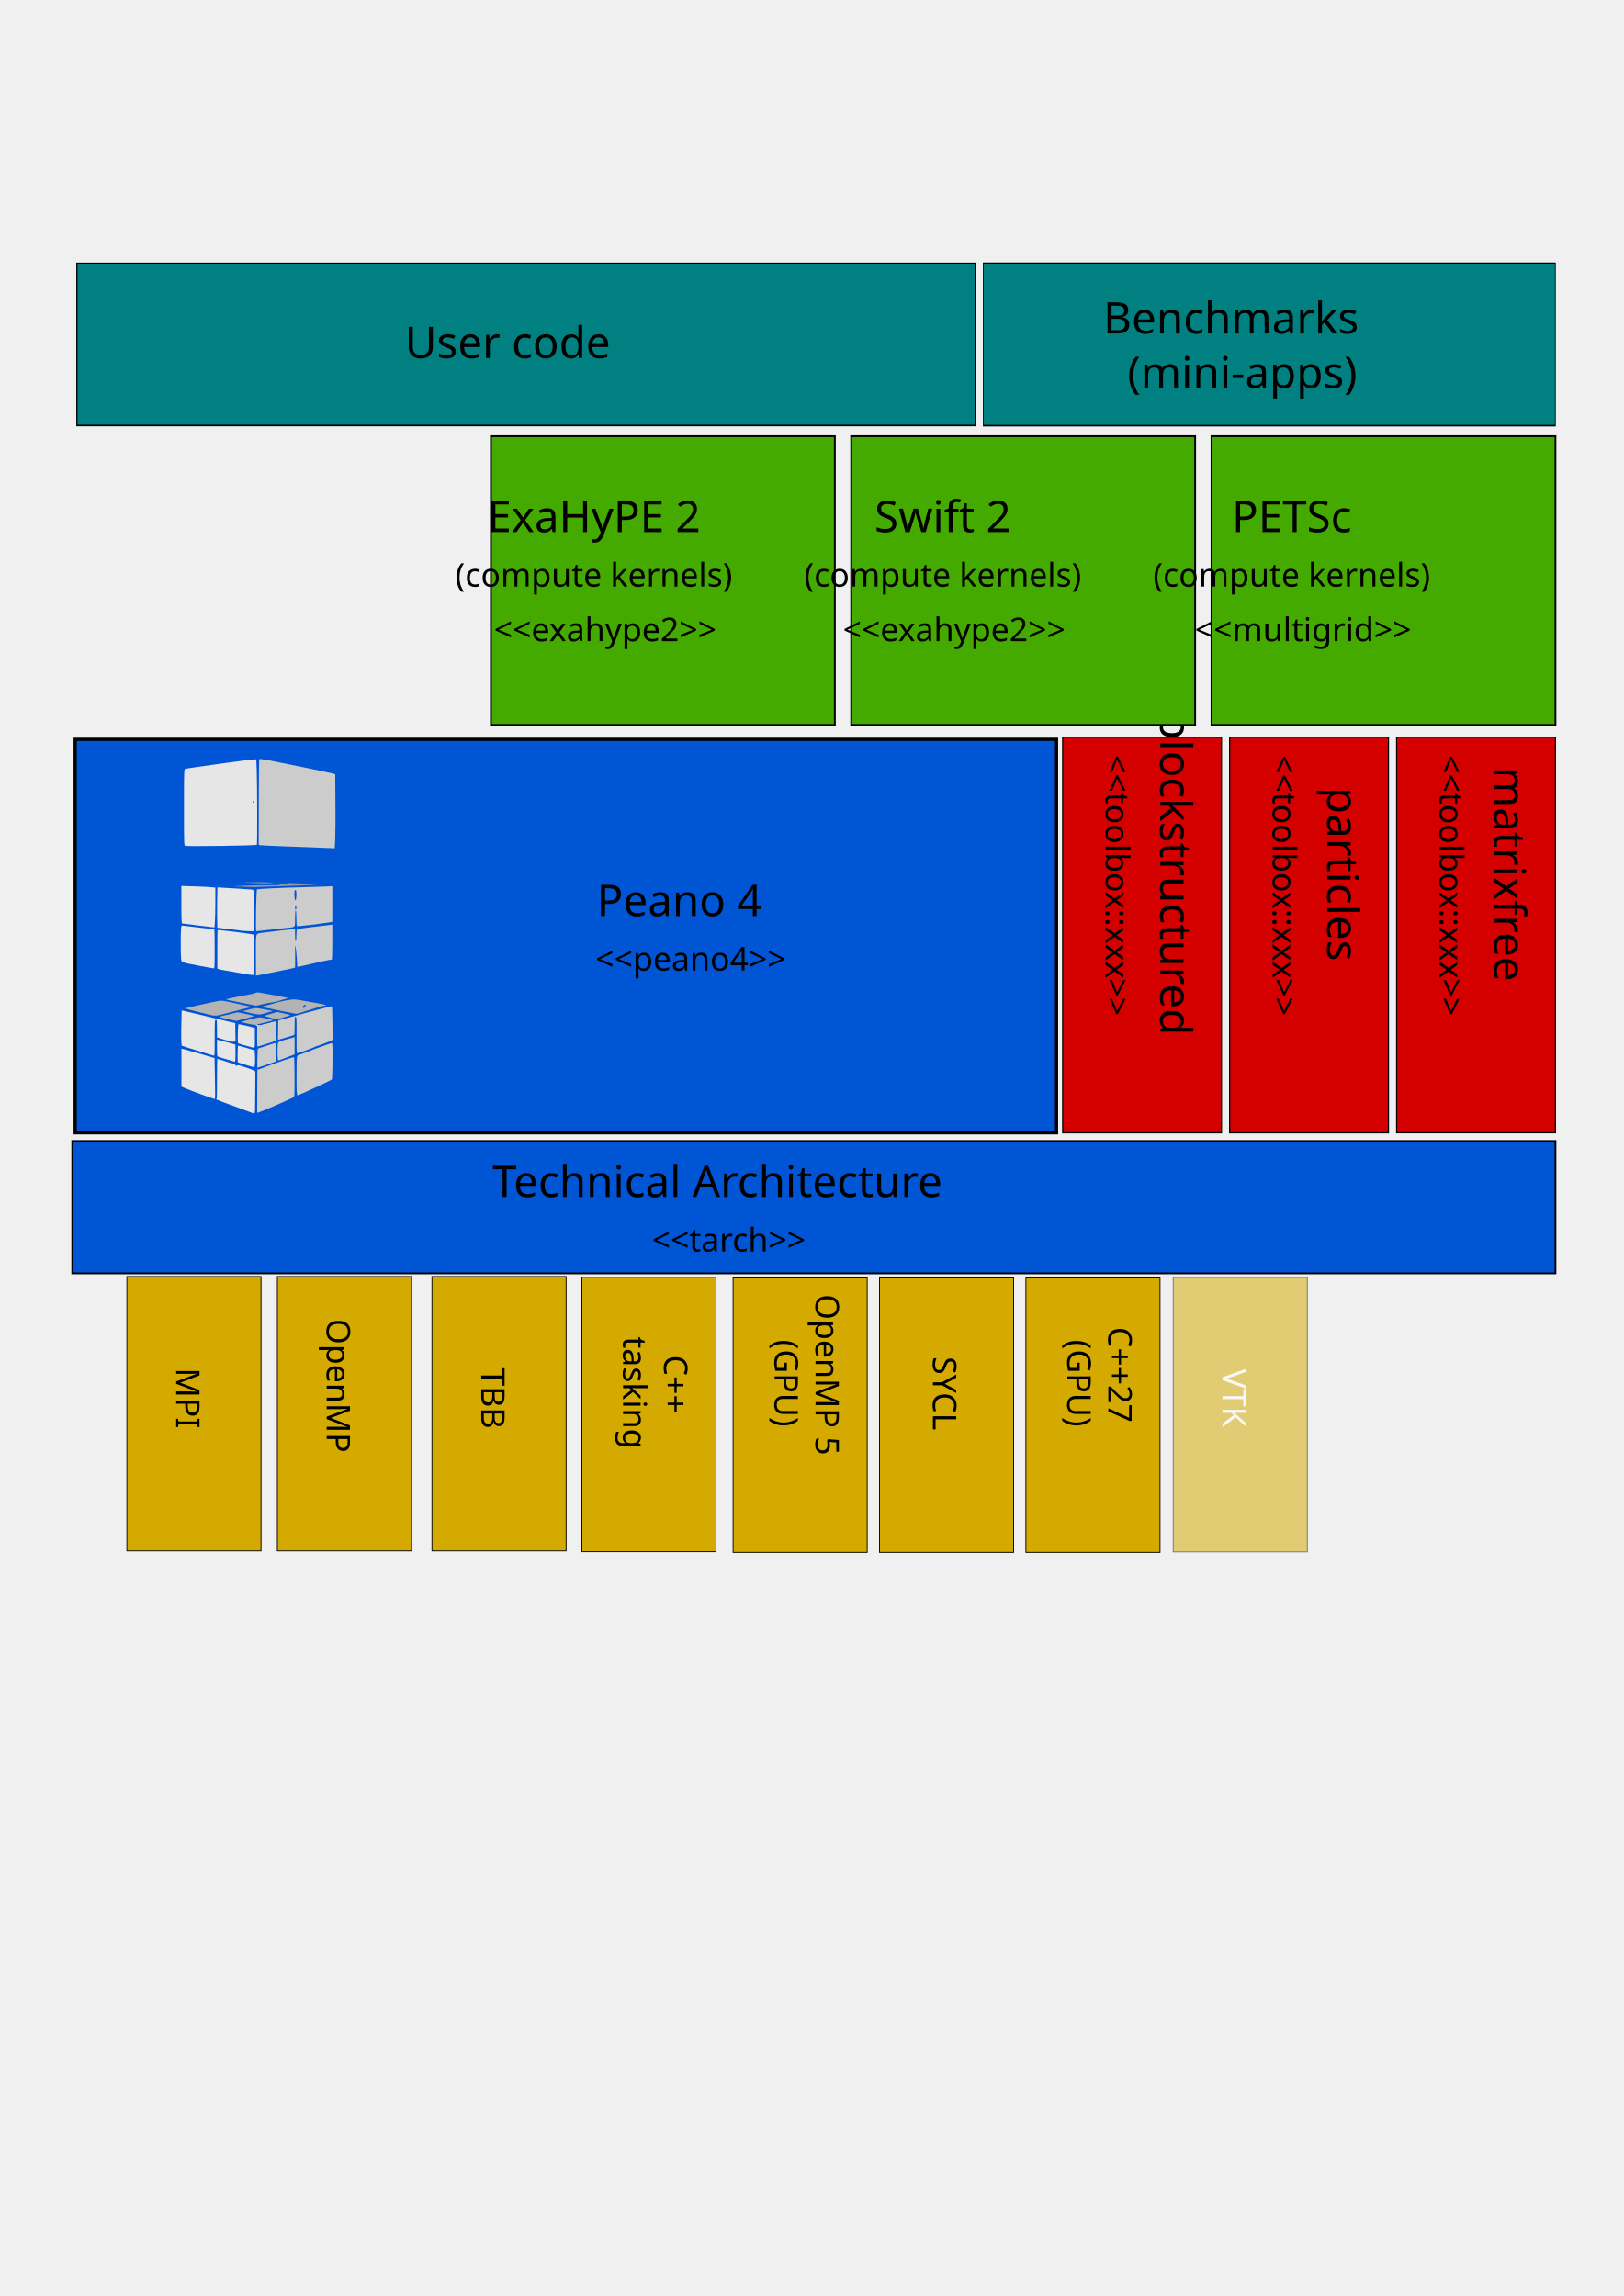
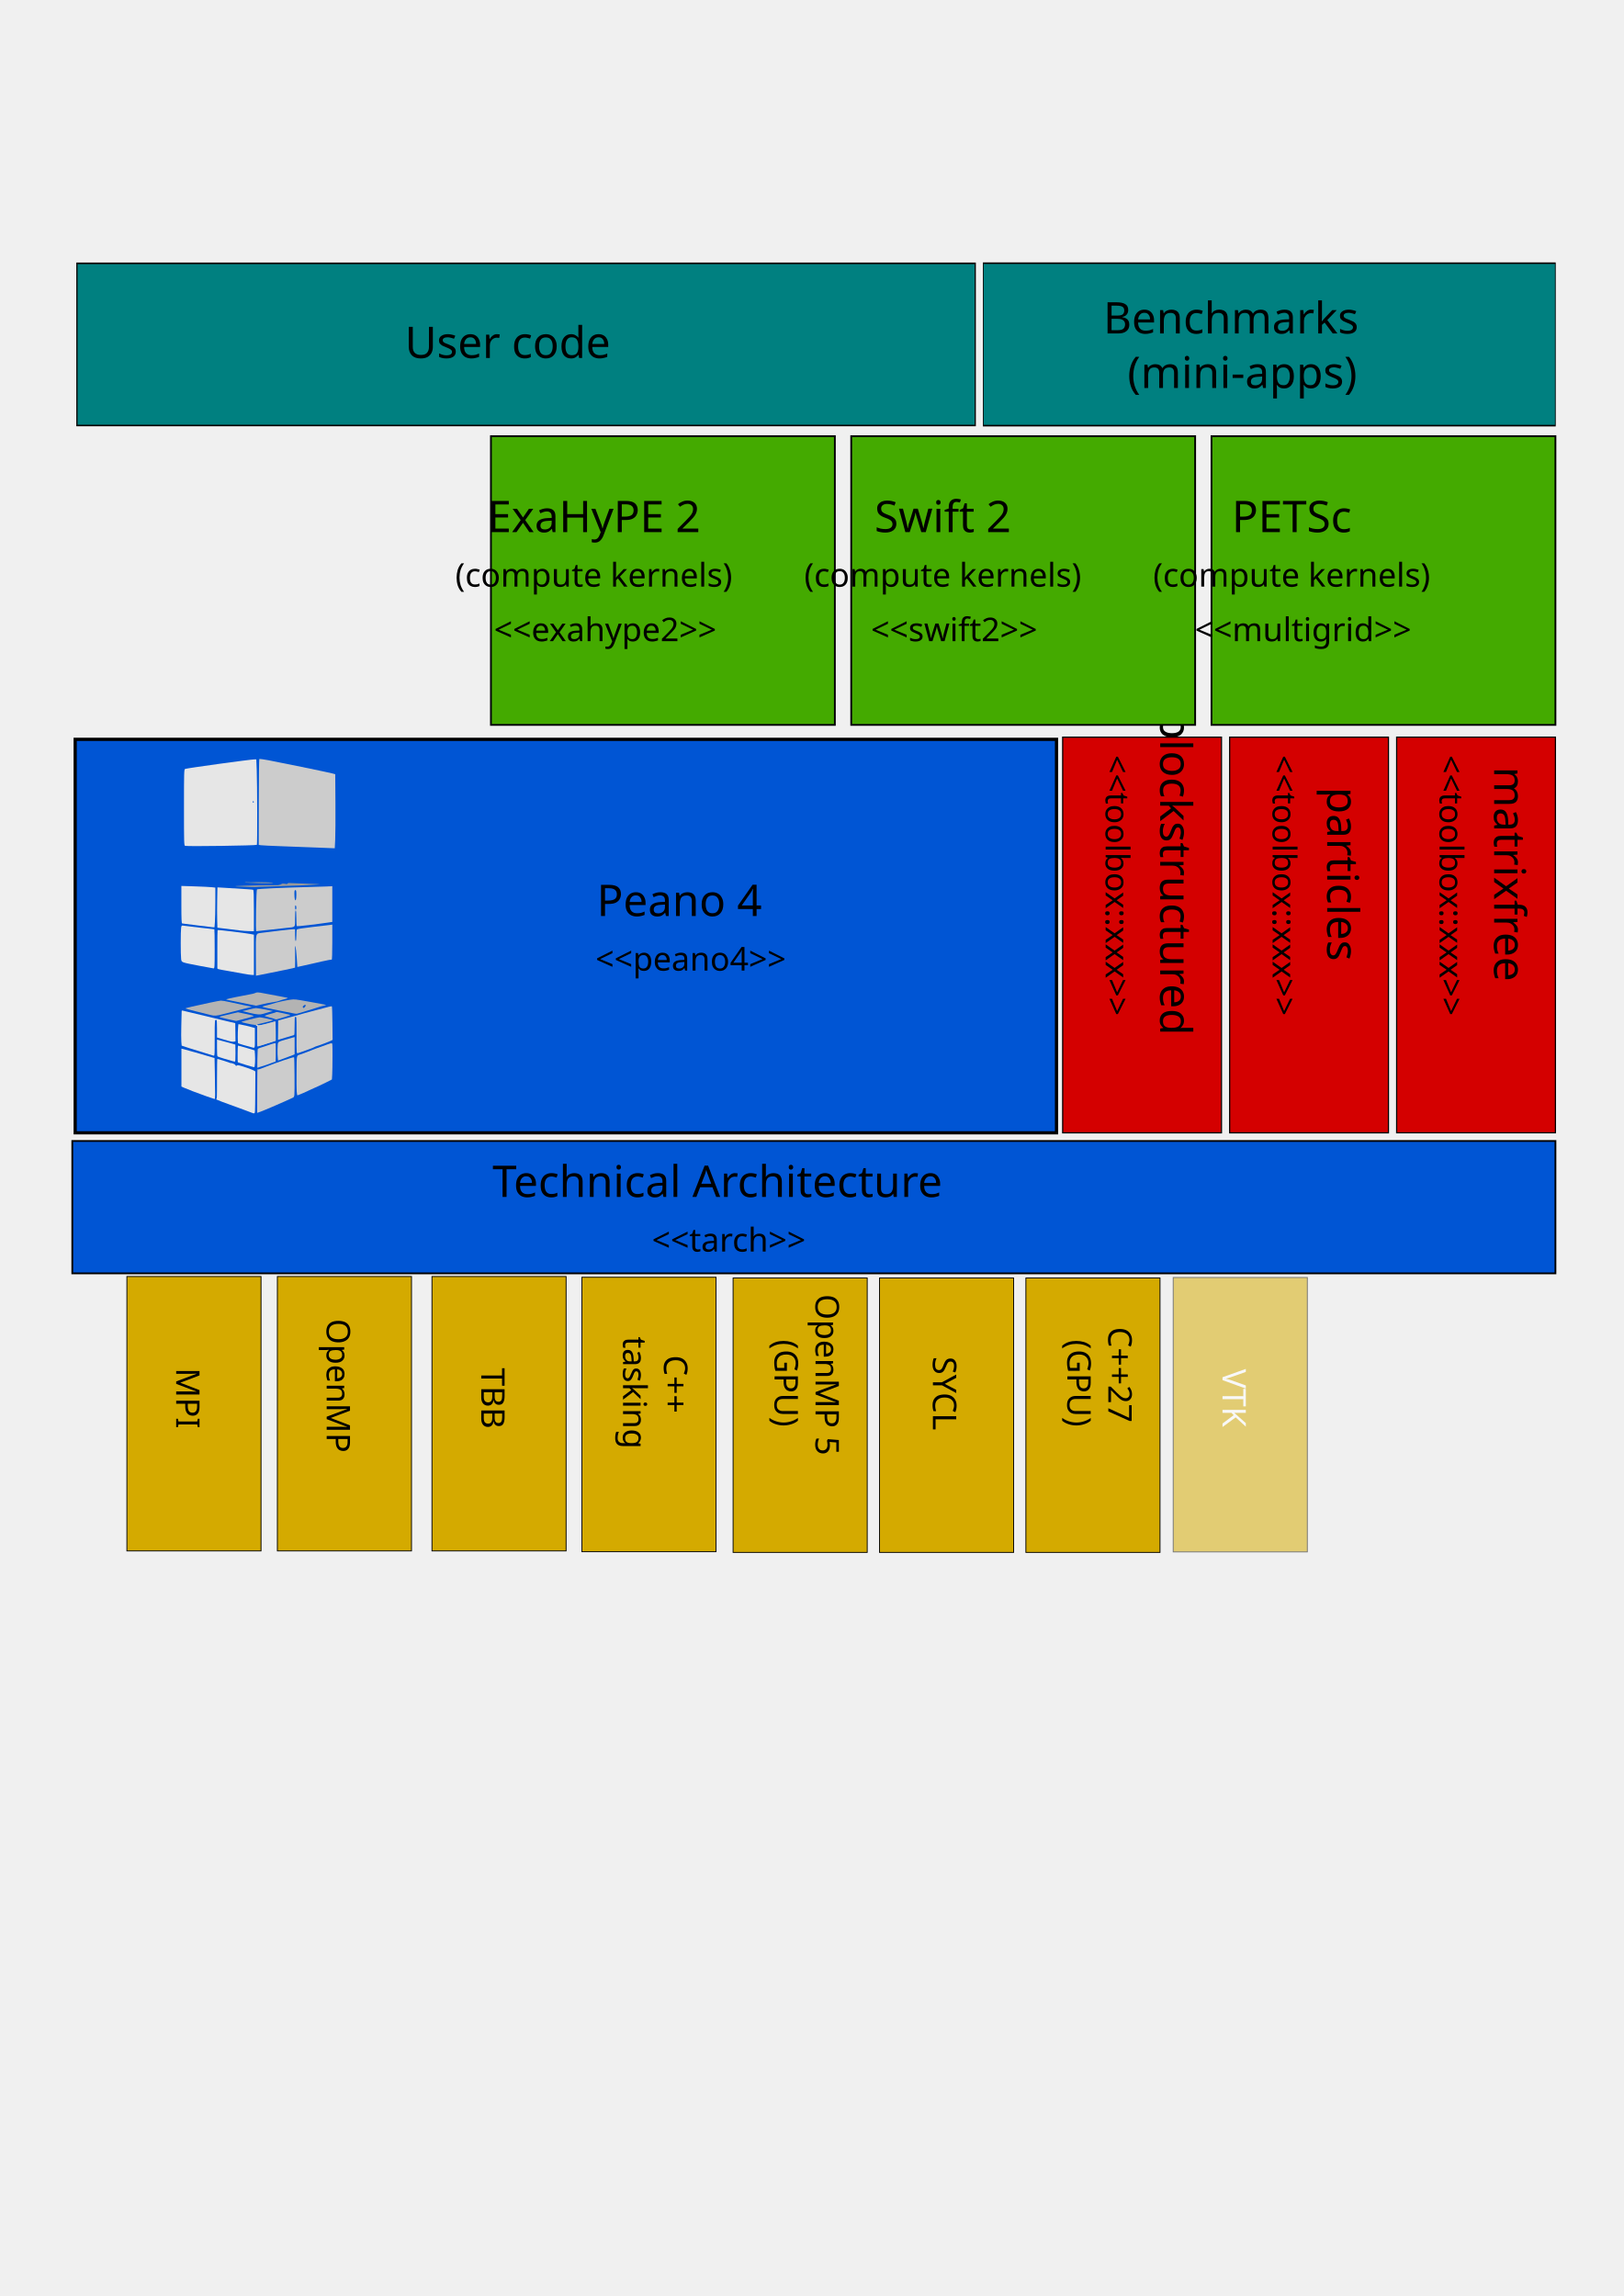
<svg xmlns="http://www.w3.org/2000/svg" xmlns:xlink="http://www.w3.org/1999/xlink" id="svg8" version="1.1" viewBox="0 0 210 297" height="297mm" width="210mm">
  <defs id="defs2">
    <rect id="rect1126" height="26.065" width="54.44" y="222.476" x="51.673" />
    <linearGradient id="linearGradient968">
      <stop id="stop964" offset="0" style="stop-color:#0000ff;stop-opacity:1;" />
      <stop id="stop966" offset="1" style="stop-color:#0000ff;stop-opacity:0;" />
    </linearGradient>
    <linearGradient id="linearGradient856">
      <stop id="stop852" offset="0" style="stop-color:#b3b3b3;stop-opacity:1;" />
      <stop id="stop854" offset="1" style="stop-color:#b3b3b3;stop-opacity:0;" />
    </linearGradient>
    <linearGradient gradientUnits="userSpaceOnUse" y2="185.415" x2="85.659" y1="185.415" x1="29.267" id="linearGradient858-3" xlink:href="#linearGradient856" gradientTransform="translate(106.0516,4.7841797e-6)" />
    <linearGradient gradientUnits="userSpaceOnUse" y2="185.415" x2="85.659" y1="185.415" x1="-17.772" id="linearGradient858-3-2" xlink:href="#linearGradient856" gradientTransform="translate(106.0516,-21.3973)" />
    <linearGradient gradientTransform="translate(53.06875,-10.71501)" gradientUnits="userSpaceOnUse" y2="120.894" x2="138.028" y1="120.894" x1="29.251" id="linearGradient970-9" xlink:href="#linearGradient968" />
  </defs>
  <g id="layer1">
    <rect y="147.593" x="9.351" height="17.123" width="191.819" id="rect837" style="opacity:1;fill:#0055d4;fill-opacity:1;stroke:#000000;stroke-width:0.231;stroke-linecap:round;stroke-miterlimit:4;stroke-dasharray:none;stroke-dashoffset:0;stroke-opacity:1" />
    <rect y="95.639" x="9.723" height="50.896" width="126.921" id="rect837-3" style="opacity:1;fill:#0055d4;fill-opacity:1;stroke:#000000;stroke-width:0.416;stroke-linecap:round;stroke-miterlimit:4;stroke-dasharray:none;stroke-dashoffset:0;stroke-opacity:1" />
    <text id="text817" y="154.832" x="97.92" style="font-style:normal;font-weight:normal;font-size:5.644px;line-height:1.25;font-family:sans-serif;letter-spacing:0px;word-spacing:0px;fill:#000000;fill-opacity:1;stroke:none;stroke-width:0.265" xml:space="preserve">
      <tspan style="text-align:center;text-anchor:middle;stroke-width:0.265" y="154.832" x="97.92" id="tspan815">Technical Architecture</tspan>
      <tspan id="tspan819" style="font-size:4.233px;text-align:center;text-anchor:middle;stroke-width:0.265" y="161.887" x="97.92">&lt;&lt;tarch&gt;&gt;</tspan>
    </text>
    <text id="text823" y="118.491" x="93.003" style="font-style:normal;font-weight:normal;font-size:5.644px;line-height:1.25;font-family:sans-serif;letter-spacing:0px;word-spacing:0px;fill:#000000;fill-opacity:1;stroke:none;stroke-width:0.265" xml:space="preserve">
      <tspan style="text-align:center;text-anchor:middle;stroke-width:0.265" y="118.491" x="93.003" id="tspan821">Peano 4</tspan>
      <tspan id="tspan825" style="font-size:4.233px;text-align:center;text-anchor:middle;stroke-width:0.265" y="125.546" x="93.003">&lt;&lt;peano4&gt;&gt;</tspan>
    </text>
    <g style="fill:#008080;fill-opacity:1" transform="matrix(0.8011496,0,0,1.001005,-91.46241,-84.54814)" id="g1098">
      <rect style="opacity:1;fill:#008080;fill-opacity:1;stroke:#000000;stroke-width:0.201;stroke-linecap:round;stroke-miterlimit:4;stroke-dasharray:none;stroke-dashoffset:0;stroke-opacity:1" id="rect837-6-0" width="145.017" height="20.957" x="126.583" y="118.493" />
    </g>
    <g id="g5710" transform="rotate(90,100.1575,192.2657)">
      <rect style="fill:#d4aa00;fill-opacity:1;stroke:#000000;stroke-width:0.111;stroke-linecap:round;stroke-miterlimit:4;stroke-dasharray:none;stroke-dashoffset:0;stroke-opacity:1" id="rect837-36-3" width="35.499" height="17.347" x="73.015" y="219.208" />
      <text id="text923-5" y="230.176" x="84.836" style="font-style:normal;font-weight:normal;font-size:4.233px;line-height:1.25;font-family:sans-serif;letter-spacing:0px;word-spacing:0px;fill:#000000;fill-opacity:1;stroke:none;stroke-width:0.21" xml:space="preserve">
        <tspan style="font-size:4.233px;stroke-width:0.21" y="230.176" x="84.836" id="tspan921-6">TBB</tspan>
      </text>
    </g>
    <g id="g5705" transform="rotate(90,71.8826,200.548)">
      <g id="g928-2" transform="translate(-58.69145,-3.930093)" style="fill:#d4aa00">
        <rect style="opacity:1;fill:#d4aa00;fill-opacity:1;stroke:#000000;stroke-width:0.111;stroke-linecap:round;stroke-miterlimit:4;stroke-dasharray:none;stroke-dashoffset:0;stroke-opacity:1" id="rect837-36-9" width="35.499" height="17.347" x="95.149" y="223.139" />
        <text id="text923-1" y="234.106" x="100.621" style="font-style:normal;font-weight:normal;font-size:4.233px;line-height:1.25;font-family:sans-serif;letter-spacing:0px;word-spacing:0px;fill:#000000;fill-opacity:1;stroke:none;stroke-width:0.21" xml:space="preserve">
          <tspan style="font-size:4.233px;fill:#000000;stroke-width:0.21" y="234.106" x="100.621" id="tspan921-2">OpenMP</tspan>
        </text>
      </g>
    </g>
    <text id="text829-6" y="46.305" x="69.333" style="font-style:normal;font-weight:normal;font-size:5.644px;line-height:1.25;font-family:sans-serif;letter-spacing:0px;word-spacing:0px;fill:#000000;fill-opacity:1;stroke:none;stroke-width:0.265" xml:space="preserve">
      <tspan id="tspan954-6" style="text-align:center;text-anchor:middle;stroke-width:0.265" y="46.305" x="69.333">User code</tspan>
    </text>
    <g transform="translate(133.1693,-42.59996)" id="g1063-2">
      <g id="g11970-6" transform="translate(-0.5291666)">
        <rect y="99.023" x="-69.145" height="37.345" width="44.48" id="rect837-3-2-1" style="opacity:1;fill:#44aa00;fill-opacity:1;stroke:#000000;stroke-width:0.233;stroke-linecap:round;stroke-miterlimit:4;stroke-dasharray:none;stroke-dashoffset:0;stroke-opacity:1" />
        <text id="text823-6-8" y="111.43" x="-47.76" style="font-style:normal;font-weight:normal;font-size:5.644px;line-height:1.25;font-family:sans-serif;letter-spacing:0px;word-spacing:0px;fill:#000000;fill-opacity:1;stroke:none;stroke-width:0.265" xml:space="preserve">
          <tspan style="text-align:center;text-anchor:middle;stroke-width:0.265" y="111.43" x="-47.76" id="tspan821-1-7">ExaHyPE 2</tspan>
          <tspan id="tspan825-8-9" style="font-size:4.233px;text-align:center;text-anchor:middle;stroke-width:0.265" y="118.486" x="-47.76">(compute kernels)</tspan>
          <tspan style="font-size:4.233px;text-align:center;text-anchor:middle;stroke-width:0.265" y="125.541" x="-47.76" id="tspan9190-2">&lt;&lt;exahype2&gt;&gt;</tspan>
        </text>
      </g>
    </g>
    <g id="g5693" transform="rotate(90,111.4704,276.8206)" style="opacity:0.523;fill:#d4aa00">
      <g id="g928-0" transform="translate(-95.24864,-3.930093)" style="fill:#d4aa00">
        <rect style="opacity:1;fill:#d4aa00;fill-opacity:1;stroke:#000000;stroke-width:0.111;stroke-linecap:round;stroke-miterlimit:4;stroke-dasharray:none;stroke-dashoffset:0;stroke-opacity:1" id="rect837-36-2" width="35.499" height="17.347" x="95.149" y="223.139" />
        <text id="text923-3" y="234.106" x="106.971" style="font-style:normal;font-weight:normal;font-size:4.233px;line-height:1.25;font-family:sans-serif;letter-spacing:0px;word-spacing:0px;fill:#ffffff;fill-opacity:1;stroke:none;stroke-width:0.21" xml:space="preserve">
          <tspan style="font-size:4.233px;fill:#ffffff;stroke-width:0.21" y="234.106" x="106.971" id="tspan921-7">VTK</tspan>
        </text>
        <text style="font-style:normal;font-weight:normal;font-size:8.467px;line-height:1.25;font-family:sans-serif;letter-spacing:0px;word-spacing:0px;white-space:pre;shape-inside:url(#rect1126);fill:#d4aa00;fill-opacity:1;stroke:none" id="text1124" xml:space="preserve" />
      </g>
    </g>
    <g id="g5722" transform="rotate(90,124.2069,213.367)">
      <rect style="fill:#d4aa00;fill-opacity:1;stroke:#000000;stroke-width:0.111;stroke-linecap:round;stroke-miterlimit:4;stroke-dasharray:none;stroke-dashoffset:0;stroke-opacity:1" id="rect837-36-3-3" width="35.499" height="17.347" x="76.062" y="244.965" />
      <text id="text923-5-6" y="251.699" x="94.846" style="font-style:normal;font-weight:normal;font-size:4.233px;line-height:1.25;font-family:sans-serif;letter-spacing:0px;word-spacing:0px;fill:#000000;fill-opacity:1;stroke:none;stroke-width:0.21" xml:space="preserve">
        <tspan style="font-size:4.233px;text-align:center;text-anchor:middle;stroke-width:0.21" y="251.699" x="94.846" id="tspan921-6-7">C++</tspan>
        <tspan style="font-size:4.233px;text-align:center;text-anchor:middle;stroke-width:0.21" y="256.991" x="94.846" id="tspan1040">tasking</tspan>
      </text>
    </g>
    <g id="g5699" transform="rotate(90,90.77349,263.6803)">
      <rect style="fill:#d4aa00;fill-opacity:1;stroke:#000000;stroke-width:0.111;stroke-linecap:round;stroke-miterlimit:4;stroke-dasharray:none;stroke-dashoffset:0;stroke-opacity:1" id="rect837-36-3-5" width="35.499" height="17.347" x="-7.593" y="242.293" />
      <text id="text923-5-3" y="248.978" x="9.871" style="font-style:normal;font-weight:normal;font-size:4.233px;line-height:1.25;font-family:sans-serif;letter-spacing:0px;word-spacing:0px;fill:#000000;fill-opacity:1;stroke:none;stroke-width:0.21" xml:space="preserve">
        <tspan style="font-size:4.233px;text-align:center;text-anchor:middle;stroke-width:0.21" y="248.978" x="9.871" id="tspan921-6-5">OpenMP 5</tspan>
        <tspan style="font-size:4.233px;text-align:center;text-anchor:middle;stroke-width:0.21" y="254.27" x="9.871" id="tspan2275">(GPU)</tspan>
      </text>
    </g>
    <g id="g5727" transform="rotate(90,170.7997,211.1409)">
      <rect style="fill:#d4aa00;fill-opacity:1;stroke:#000000;stroke-width:0.111;stroke-linecap:round;stroke-miterlimit:4;stroke-dasharray:none;stroke-dashoffset:0;stroke-opacity:1" id="rect837-36-3-3-6" width="35.499" height="17.347" x="124.972" y="250.845" />
      <text id="text923-5-6-2" y="261.283" x="143.756" style="font-style:normal;font-weight:normal;font-size:4.233px;line-height:1.25;font-family:sans-serif;letter-spacing:0px;word-spacing:0px;fill:#000000;fill-opacity:1;stroke:none;stroke-width:0.21" xml:space="preserve">
        <tspan style="font-size:4.233px;text-align:center;text-anchor:middle;stroke-width:0.21" y="261.283" x="143.756" id="tspan1040-1">SYCL</tspan>
      </text>
    </g>
    <g id="g5699-2" transform="rotate(90,109.7077,282.6145)">
      <rect style="fill:#d4aa00;fill-opacity:1;stroke:#000000;stroke-width:0.111;stroke-linecap:round;stroke-miterlimit:4;stroke-dasharray:none;stroke-dashoffset:0;stroke-opacity:1" id="rect837-36-3-5-7" width="35.499" height="17.347" x="-7.593" y="242.293" />
      <text id="text923-5-3-0" y="248.978" x="9.871" style="font-style:normal;font-weight:normal;font-size:4.233px;line-height:1.25;font-family:sans-serif;letter-spacing:0px;word-spacing:0px;fill:#000000;fill-opacity:1;stroke:none;stroke-width:0.21" xml:space="preserve">
        <tspan style="font-size:4.233px;text-align:center;text-anchor:middle;stroke-width:0.21" y="248.978" x="9.871" id="tspan921-6-5-9">C++27</tspan>
        <tspan style="font-size:4.233px;text-align:center;text-anchor:middle;stroke-width:0.21" y="254.27" x="9.871" id="tspan2275-3">(GPU)</tspan>
      </text>
    </g>
    <g id="g5716" transform="rotate(90,98.70805,154.2591)">
      <g transform="translate(14.42292,-3.930093)" id="g928" style="fill:#d4aa00">
        <rect y="223.139" x="95.149" height="17.347" width="35.499" id="rect837-36" style="opacity:1;fill:#d4aa00;fill-opacity:1;stroke:#000000;stroke-width:0.111;stroke-linecap:round;stroke-miterlimit:4;stroke-dasharray:none;stroke-dashoffset:0;stroke-opacity:1" />
        <text xml:space="preserve" style="font-style:normal;font-weight:normal;font-size:4.233px;line-height:1.25;font-family:sans-serif;letter-spacing:0px;word-spacing:0px;fill:#000000;fill-opacity:1;stroke:none;stroke-width:0.21" x="106.971" y="234.106" id="text923">
          <tspan id="tspan921" x="106.971" y="234.106" style="font-size:4.233px;fill:#000000;stroke-width:0.21">MPI</tspan>
        </text>
      </g>
    </g>
    <g id="g8932" transform="matrix(0.5886629,0,0,0.5886629,80.65862,-19.31431)">
      <g id="g6385" style="stroke:none" transform="matrix(0.2645833,0,0,0.2645833,-400.363,50.55062)">
        <path transform="translate(775.3306,516.8908)" id="path6325" d="m 422.43,249.236 c -5.38,-1.126 -10.963,-2.253 -12.406,-2.506 -1.61,-0.282 -2.42,-0.573 -2.098,-0.754 0.647,-0.362 14.058,-3.153 19.299,-4.016 2.11,-0.347 4.219,-0.873 4.686,-1.168 1.138,-0.718 2.522,-0.677 6.941,0.208 2.045,0.41 7.171,1.371 11.391,2.136 8.286,1.502 8.851,1.632 8.528,1.955 -0.117,0.117 -1.556,0.557 -3.196,0.978 -1.641,0.42 -3.428,0.995 -3.973,1.276 -0.545,0.282 -2.972,0.8 -5.395,1.151 -2.422,0.352 -6.423,1.145 -8.889,1.762 -2.467,0.618 -4.625,1.101 -4.795,1.074 -0.171,-0.027 -4.712,-0.97 -10.093,-2.096 z" style="opacity:1;fill:#b3b3b3;fill-opacity:1;stroke:none;stroke-width:0.384;stroke-linecap:round;stroke-linejoin:round;stroke-miterlimit:4;stroke-dasharray:0.384, 0.384;stroke-dashoffset:0;stroke-opacity:1" />
        <path transform="translate(775.3306,516.8908)" id="path6327" d="m 395.001,259.076 c -1.477,-0.384 -6.786,-1.698 -11.797,-2.921 -5.011,-1.223 -9.111,-2.346 -9.111,-2.495 0,-0.311 0.493,-0.46 4.987,-1.501 9.898,-2.294 22.858,-5.002 24.271,-5.071 0.893,-0.044 4.386,0.544 7.762,1.306 3.376,0.762 8.792,1.946 12.036,2.632 l 5.898,1.248 -10.309,2.609 c -5.67,1.435 -11.863,3.023 -13.762,3.528 -5.092,1.356 -6.864,1.474 -9.975,0.666 z" style="opacity:1;fill:#b3b3b3;fill-opacity:1;stroke:none;stroke-width:0.384;stroke-linecap:round;stroke-linejoin:round;stroke-miterlimit:4;stroke-dasharray:0.384, 0.384;stroke-dashoffset:0;stroke-opacity:1" />
        <path transform="translate(775.3306,516.8908)" id="path6329" d="m 462.712,257.509 c -1.793,-0.387 -6.455,-1.322 -10.358,-2.078 -9.827,-1.903 -14.578,-2.978 -14.578,-3.3 0,-0.15 1.683,-0.66 3.74,-1.133 2.057,-0.473 4.604,-1.17 5.659,-1.549 2.797,-1.005 10.061,-2.612 14.123,-3.125 3.503,-0.442 3.597,-0.432 15.801,1.762 14.692,2.642 14.871,2.686 12.298,3.076 -1.043,0.158 -4.41,1.132 -7.481,2.165 -3.071,1.033 -7.656,2.465 -10.188,3.182 -2.532,0.717 -4.863,1.394 -5.179,1.503 -0.317,0.109 -2.043,-0.117 -3.836,-0.504 z m 10.343,-5.05 c 1.534,-1.647 0.566,-2.582 -1.083,-1.045 -0.68,0.633 -0.765,0.914 -0.409,1.343 0.576,0.694 0.567,0.696 1.492,-0.297 z" style="opacity:1;fill:#b3b3b3;fill-opacity:1;stroke:none;stroke-width:0.384;stroke-linecap:round;stroke-linejoin:round;stroke-miterlimit:4;stroke-dasharray:0.384, 0.384;stroke-dashoffset:0;stroke-opacity:1" />
        <path transform="translate(775.3306,516.8908)" id="path6331" d="m 427.61,257.355 c -5.982,-1.378 -6.97,-1.678 -5.663,-1.724 0.473,-0.017 2.704,-0.548 4.958,-1.181 2.254,-0.633 4.802,-1.152 5.663,-1.153 0.86,-9.5e-4 4.371,0.548 7.802,1.22 l 6.238,1.222 -3.169,0.889 c -1.743,0.489 -4.009,1.148 -5.035,1.466 -2.632,0.813 -4.66,0.674 -10.794,-0.738 z" style="opacity:1;fill:#b3b3b3;fill-opacity:1;stroke:none;stroke-width:0.384;stroke-linecap:round;stroke-linejoin:round;stroke-miterlimit:4;stroke-dasharray:0.384, 0.384;stroke-dashoffset:0;stroke-opacity:1" />
        <path transform="translate(775.3306,516.8908)" id="path6333" d="m 409.973,262.688 c -7.56,-1.701 -7.491,-1.682 -7.491,-2.042 0,-0.338 0.771,-0.548 9.364,-2.54 l 5.72,-1.326 6.343,1.327 c 3.489,0.73 6.493,1.477 6.676,1.66 0.188,0.188 -1.054,0.691 -2.856,1.157 -1.754,0.453 -5.001,1.334 -7.217,1.958 -2.215,0.623 -4.201,1.126 -4.412,1.117 -0.211,-0.009 -2.968,-0.598 -6.128,-1.309 z" style="opacity:1;fill:#b3b3b3;fill-opacity:1;stroke:none;stroke-width:0.384;stroke-linecap:round;stroke-linejoin:round;stroke-miterlimit:4;stroke-dasharray:0.384, 0.384;stroke-dashoffset:0;stroke-opacity:1" />
        <path transform="translate(775.3306,516.8908)" id="path6335" d="m 433.525,281.016 c -0.017,-2.268 -0.009,-6.109 0.019,-8.536 l 0.05,-4.412 -1.055,-0.48 c -0.58,-0.264 -1.474,-0.48 -1.987,-0.48 -1.201,0 -9.76,-1.901 -10.127,-2.25 -0.351,-0.333 13.678,-3.926 15.243,-3.904 1.023,0.014 9.126,1.673 10.506,2.151 0.294,0.102 0.436,0.284 0.315,0.405 -0.24,0.24 -5.807,1.716 -10.048,2.663 -3.012,0.673 -3.201,0.773 -2.597,1.378 0.473,0.473 5.387,-0.507 11.048,-2.203 1.699,-0.509 3.296,-0.925 3.549,-0.925 0.343,0 0.46,2.039 0.46,7.997 v 7.997 l -7.229,2.361 c -3.976,1.299 -7.429,2.361 -7.673,2.361 -0.306,0 -0.453,-1.277 -0.475,-4.124 z" style="opacity:1;fill:#b3b3b3;fill-opacity:1;stroke:none;stroke-width:0.384;stroke-linecap:round;stroke-linejoin:round;stroke-miterlimit:4;stroke-dasharray:0.384, 0.384;stroke-dashoffset:0;stroke-opacity:1" />
        <path transform="translate(775.3306,516.8908)" id="path6337" d="m 448.551,262.526 c -0.295,-0.182 -2.408,-0.818 -4.696,-1.413 -2.288,-0.595 -4.16,-1.188 -4.16,-1.319 0,-0.228 5.509,-1.987 7.865,-2.51 0.633,-0.141 1.36,-0.42 1.616,-0.622 0.306,-0.241 2.209,0.041 5.563,0.824 2.804,0.655 5.529,1.29 6.057,1.413 0.72,0.167 -0.403,0.634 -4.499,1.87 -7.073,2.135 -7.115,2.145 -7.744,1.756 z" style="opacity:1;fill:#b3b3b3;fill-opacity:1;stroke:none;stroke-width:0.384;stroke-linecap:round;stroke-linejoin:round;stroke-miterlimit:4;stroke-dasharray:0.384, 0.384;stroke-dashoffset:0;stroke-opacity:1" />
        <path transform="translate(775.3306,516.8908)" id="path6339" d="m 466.375,289.83 c -0.129,-0.586 -0.192,-7.189 -0.14,-14.674 0.051,-7.485 -0.04,-13.824 -0.203,-14.088 -0.163,-0.264 -0.545,-0.48 -0.849,-0.48 -0.462,0 -0.553,1.225 -0.553,7.493 0,5.662 -0.117,7.528 -0.48,7.637 -0.264,0.079 -2.637,0.785 -5.275,1.569 -2.637,0.784 -5.533,1.656 -6.433,1.938 l -1.638,0.513 0.103,-8.09 0.103,-8.09 4.028,-1.053 c 2.215,-0.579 6.618,-1.787 9.783,-2.685 3.165,-0.898 6.618,-1.875 7.673,-2.172 1.055,-0.297 5.544,-1.481 9.975,-2.632 4.431,-1.15 9.127,-2.39 10.435,-2.754 1.308,-0.364 2.517,-0.525 2.685,-0.356 0.169,0.168 0.366,6.494 0.439,14.057 l 0.132,13.751 -1.202,0.621 c -1.709,0.884 -9.909,4.019 -11.652,4.455 -0.805,0.201 -1.858,0.624 -2.339,0.94 -0.481,0.315 -2.585,1.155 -4.674,1.865 -2.09,0.71 -4.985,1.744 -6.434,2.296 -1.449,0.552 -2.774,1.004 -2.943,1.004 -0.169,0 -0.413,-0.479 -0.542,-1.066 z" style="opacity:1;fill:#cccccc;fill-opacity:1;stroke:none;stroke-width:0.384;stroke-linecap:round;stroke-linejoin:round;stroke-miterlimit:4;stroke-dasharray:0.384, 0.384;stroke-dashoffset:0;stroke-opacity:1" />
        <path transform="translate(775.3306,516.8908)" id="path6341" d="m 450.677,294.958 c -0.423,-3.518 -0.263,-11.862 0.246,-12.868 0.399,-0.789 1.375,-1.206 6.037,-2.579 3.058,-0.901 6.035,-1.743 6.615,-1.871 l 1.055,-0.233 v 7.147 7.147 l -1.439,0.609 c -0.791,0.335 -3.878,1.507 -6.859,2.605 l -5.421,1.996 z" style="opacity:1;fill:#cccccc;fill-opacity:1;stroke:none;stroke-width:0.384;stroke-linecap:round;stroke-linejoin:round;stroke-miterlimit:4;stroke-dasharray:0.384, 0.384;stroke-dashoffset:0;stroke-opacity:1" />
        <path transform="translate(775.3306,516.8908)" id="path6343" d="m 433.7,295.847 c 0.097,-4.095 0.212,-7.791 0.255,-8.213 0.064,-0.62 0.79,-0.981 3.772,-1.875 2.031,-0.609 4.729,-1.502 5.995,-1.983 1.266,-0.481 2.937,-0.992 3.714,-1.136 l 1.412,-0.261 0.122,3.874 c 0.067,2.131 0.068,5.591 0.001,7.689 l -0.121,3.815 -1.414,0.432 c -0.777,0.238 -1.759,0.587 -2.181,0.776 -1.444,0.647 -6.52,2.383 -8.632,2.952 -1.161,0.312 -2.333,0.75 -2.606,0.972 -0.404,0.328 -0.463,-0.985 -0.319,-7.042 z" style="opacity:1;fill:#cccccc;fill-opacity:1;stroke:none;stroke-width:0.384;stroke-linecap:round;stroke-linejoin:round;stroke-miterlimit:4;stroke-dasharray:0.384, 0.384;stroke-dashoffset:0;stroke-opacity:1" />
        <path transform="translate(775.3306,516.8908)" id="path6345" d="m 433.586,321.835 c 0.017,-10.16 0.117,-18.256 0.224,-17.993 0.294,0.729 0.703,0.63 6.076,-1.482 10.075,-3.958 23.883,-8.619 24.3,-8.202 0.333,0.333 0.568,28.586 0.258,31.116 -0.2,1.637 -0.411,2.043 -1.274,2.454 -6.02,2.861 -24.128,10.694 -27.025,11.69 l -2.59,0.89 z" style="opacity:1;fill:#cccccc;fill-opacity:1;stroke:none;stroke-width:0.384;stroke-linecap:round;stroke-linejoin:round;stroke-miterlimit:4;stroke-dasharray:0.384, 0.384;stroke-dashoffset:0;stroke-opacity:1" />
        <path transform="translate(775.3306,516.8908)" id="path6347" d="m 466.365,322.641 c -0.139,-1.741 -0.197,-9.084 -0.13,-16.319 0.136,-14.704 -0.147,-13.414 3.191,-14.512 2.065,-0.68 8.335,-3.043 9.591,-3.616 0.422,-0.192 1.976,-0.794 3.453,-1.337 8.792,-3.231 12.218,-4.402 12.877,-4.402 0.717,0 0.742,0.38 0.742,11.066 0,6.086 -0.11,12.87 -0.245,15.076 l -0.245,4.01 -5.03,2.552 c -2.766,1.404 -6.929,3.353 -9.25,4.331 -2.321,0.978 -4.393,1.917 -4.604,2.085 -0.507,0.406 -9.334,4.23 -9.764,4.23 -0.183,0 -0.447,-1.424 -0.586,-3.165 z" style="opacity:1;fill:#cccccc;fill-opacity:1;stroke:none;stroke-width:0.384;stroke-linecap:round;stroke-linejoin:round;stroke-miterlimit:4;stroke-dasharray:0.384, 0.384;stroke-dashoffset:0;stroke-opacity:1" />
        <path transform="translate(775.3306,516.8908)" id="path6349" d="m 430.063,340.599 c -0.11,-0.11 -3.556,-1.402 -7.657,-2.871 -16.7,-5.981 -23.735,-8.668 -23.001,-8.784 0.763,-0.121 0.774,-0.367 0.774,-16.784 0,-9.164 0.125,-16.661 0.279,-16.661 0.515,0 9.113,2.708 9.786,3.082 0.366,0.204 1.01,0.37 1.431,0.37 1.252,0 3.849,1.193 3.849,1.768 0,0.59 0.983,0.732 1.318,0.19 0.125,-0.202 0.84,-0.202 1.736,-9e-4 2.785,0.626 10.929,3.458 12.199,4.243 l 1.251,0.773 -0.1,17.326 c -0.099,17.112 -0.109,17.327 -0.883,17.438 -0.431,0.062 -0.873,0.022 -0.984,-0.088 z" style="opacity:1;fill:#e6e6e6;fill-opacity:1;stroke:none;stroke-width:0.384;stroke-linecap:round;stroke-linejoin:round;stroke-miterlimit:4;stroke-dasharray:0.384, 0.384;stroke-dashoffset:0;stroke-opacity:1" />
        <path transform="translate(775.3306,516.8908)" id="path6351" d="m 423.976,300.449 c -3.475,-1.057 -6.41,-2.016 -6.522,-2.13 -0.272,-0.277 -0.164,-13.537 0.112,-13.813 0.119,-0.119 3.291,0.715 7.048,1.854 l 6.832,2.071 0.255,3.246 c 0.14,1.785 0.159,4.929 0.041,6.986 -0.177,3.101 -0.319,3.738 -0.83,3.724 -0.339,-0.009 -3.46,-0.881 -6.935,-1.939 z" style="opacity:1;fill:#e6e6e6;fill-opacity:1;stroke:none;stroke-width:0.384;stroke-linecap:round;stroke-linejoin:round;stroke-miterlimit:4;stroke-dasharray:0.384, 0.384;stroke-dashoffset:0;stroke-opacity:1" />
        <path transform="translate(775.3306,516.8908)" id="path6353" d="m 429.528,286.017 c -3.563,-0.861 -11.522,-3.23 -11.806,-3.514 -0.394,-0.394 -0.415,-9.107 -0.032,-13.228 l 0.244,-2.63 1.577,0.251 c 2.051,0.326 7.551,1.618 10.113,2.375 l 2.014,0.596 v 8.212 c 0,8.947 0.125,8.478 -2.11,7.938 z" style="opacity:1;fill:#e6e6e6;fill-opacity:1;stroke:none;stroke-width:0.384;stroke-linecap:round;stroke-linejoin:round;stroke-miterlimit:4;stroke-dasharray:0.384, 0.384;stroke-dashoffset:0;stroke-opacity:1" />
        <path transform="translate(775.3306,516.8908)" id="path6355" d="m 396.669,292.627 c -0.102,-0.102 -3.195,-1.065 -6.873,-2.139 -3.678,-1.074 -9.449,-2.86 -12.825,-3.969 l -6.138,-2.016 -0.275,-3.422 c -0.151,-1.882 -0.158,-7.911 -0.015,-13.397 0.143,-5.486 0.266,-10.543 0.275,-11.239 0.014,-1.156 0.098,-1.243 0.975,-1.018 0.527,0.136 3.808,0.916 7.289,1.734 3.481,0.818 11.25,2.684 17.264,4.146 6.013,1.462 12.746,3.072 14.962,3.577 l 4.028,0.919 0.104,7.548 0.104,7.548 -0.97,0.243 c -1.368,0.343 -3.094,-0.004 -9.117,-1.836 l -5.275,-1.605 v -7.184 c 0,-5.402 -0.119,-7.225 -0.48,-7.351 -1.409,-0.492 -1.439,-0.189 -1.439,14.914 0,14.027 -0.034,14.729 -0.703,14.729 -0.387,0 -0.787,-0.084 -0.889,-0.186 z" style="opacity:1;fill:#e6e6e6;fill-opacity:1;stroke:none;stroke-width:0.384;stroke-linecap:round;stroke-linejoin:round;stroke-miterlimit:4;stroke-dasharray:0.384, 0.384;stroke-dashoffset:0;stroke-opacity:1" />
        <path transform="translate(775.3306,516.8908)" id="path6357" d="m 413.415,297.431 c -3.497,-0.885 -12.345,-3.625 -12.756,-3.949 -0.351,-0.278 -0.48,-2.198 -0.48,-7.185 v -6.806 l 4.891,1.266 c 2.69,0.696 6.099,1.622 7.576,2.058 1.476,0.435 2.728,0.792 2.781,0.792 0.053,0 0.097,3.194 0.097,7.097 0,5.443 -0.112,7.088 -0.48,7.058 -0.264,-0.022 -0.997,-0.17 -1.63,-0.331 z" style="opacity:1;fill:#e6e6e6;fill-opacity:1;stroke:none;stroke-width:0.384;stroke-linecap:round;stroke-linejoin:round;stroke-miterlimit:4;stroke-dasharray:0.384, 0.384;stroke-dashoffset:0;stroke-opacity:1" />
        <path transform="translate(775.3306,516.8908)" id="path6359" d="m 391.356,326.528 c -8.434,-3.009 -16.23,-5.981 -18.702,-7.13 l -2.014,-0.936 v -15.732 -15.732 l 1.247,0.267 c 0.686,0.147 3.577,0.949 6.426,1.783 2.848,0.834 6.388,1.834 7.865,2.224 1.477,0.389 4.325,1.227 6.33,1.863 2.004,0.635 4.091,1.251 4.637,1.368 l 0.993,0.213 0.254,12.731 c 0.373,18.672 0.343,21.438 -0.226,21.385 -0.264,-0.025 -3.328,-1.061 -6.81,-2.303 z" style="opacity:1;fill:#e6e6e6;fill-opacity:1;stroke:none;stroke-width:0.384;stroke-linecap:round;stroke-linejoin:round;stroke-miterlimit:4;stroke-dasharray:0.384, 0.384;stroke-dashoffset:0;stroke-opacity:1" />
      </g>
      <path style="fill:#e6e6e6;fill-opacity:1;stroke:none;stroke-width:0.144;stroke-linecap:round;stroke-linejoin:round;stroke-miterlimit:4;stroke-dasharray:0.144, 0.144;stroke-dashoffset:0;stroke-opacity:1" d="m -83.535,246.778 c -0.75,-0.142 -2.171,-0.397 -3.158,-0.567 -2.726,-0.471 -2.579,-0.427 -2.574,-0.777 0.003,-0.172 0.002,-2.084 -0.001,-4.249 -0.003,-2.165 0.021,-3.964 0.055,-3.998 0.076,-0.076 6.032,0.632 7.15,0.851 l 0.825,0.161 v 4.43 4.43 l -0.467,-0.012 c -0.257,-0.007 -1.08,-0.128 -1.83,-0.27 z" id="path6361" />
      <path style="fill:#e6e6e6;fill-opacity:1;stroke:none;stroke-width:0.144;stroke-linecap:round;stroke-linejoin:round;stroke-miterlimit:4;stroke-dasharray:0.144, 0.144;stroke-dashoffset:0;stroke-opacity:1" d="m -93.153,245.051 c -4.15,-0.802 -3.962,-0.731 -4.072,-1.528 -0.117,-0.855 -0.116,-6.126 0.001,-6.837 0.085,-0.514 0.112,-0.537 0.537,-0.463 0.387,0.068 6.572,0.789 6.764,0.789 0.039,0 0.071,1.938 0.071,4.306 0,4.012 -0.017,4.305 -0.251,4.29 -0.138,-0.009 -1.511,-0.26 -3.05,-0.557 z" id="path6363" />
      <path style="fill:#e6e6e6;fill-opacity:1;stroke:none;stroke-width:0.144;stroke-linecap:round;stroke-linejoin:round;stroke-miterlimit:4;stroke-dasharray:0.144, 0.144;stroke-dashoffset:0;stroke-opacity:1" d="m -93.799,236.142 c -1.658,-0.219 -3.095,-0.403 -3.194,-0.41 -0.139,-0.009 -0.179,-0.937 -0.179,-4.126 v -4.114 l 2.979,0.093 c 1.638,0.051 3.318,0.135 3.732,0.186 l 0.754,0.093 -7.94e-4,3.174 c -5.29e-4,1.746 -0.042,3.707 -0.093,4.358 l -0.092,1.184 -0.445,-0.021 c -0.245,-0.011 -1.802,-0.2 -3.46,-0.418 z" id="path6365" />
      <path style="fill:#e6e6e6;fill-opacity:1;stroke:none;stroke-width:0.144;stroke-linecap:round;stroke-linejoin:round;stroke-miterlimit:4;stroke-dasharray:0.144, 0.144;stroke-dashoffset:0;stroke-opacity:1" d="m -84.11,237.298 c -0.434,-0.06 -1.77,-0.226 -2.967,-0.369 l -2.178,-0.26 -0.047,-1.802 c -0.026,-0.991 -0.025,-2.986 0.003,-4.433 l 0.05,-2.63 1.457,0.088 c 5.083,0.307 6.214,0.384 6.374,0.438 0.138,0.046 0.179,1.093 0.179,4.586 v 4.526 l -1.041,-0.018 c -0.572,-0.01 -1.396,-0.067 -1.83,-0.127 z" id="path6367" />
      <path style="fill:#e6e6e6;fill-opacity:1;stroke:none;stroke-width:0.144;stroke-linecap:round;stroke-linejoin:round;stroke-miterlimit:4;stroke-dasharray:0.144, 0.144;stroke-dashoffset:0;stroke-opacity:1" d="m -96.347,218.682 c -0.236,-0.062 -0.251,-0.585 -0.251,-8.437 0,-7.739 0.018,-8.379 0.243,-8.465 0.482,-0.185 14.33,-2.091 15.192,-2.091 h 0.455 l 0.093,2.333 c 0.119,2.978 0.147,16.324 0.034,16.436 -0.166,0.166 -15.172,0.38 -15.767,0.224 z m 15.108,-9.662 c 0,-0.079 -0.065,-0.144 -0.144,-0.144 -0.079,0 -0.144,0.065 -0.144,0.144 0,0.079 0.065,0.144 0.144,0.144 0.079,0 0.144,-0.065 0.144,-0.144 z" id="path6369" />
      <path style="fill:#cccccc;fill-opacity:1;stroke:none;stroke-width:0.144;stroke-linecap:round;stroke-linejoin:round;stroke-miterlimit:4;stroke-dasharray:0.144, 0.144;stroke-dashoffset:0;stroke-opacity:1" d="m -67.386,219.058 c -1.5,-0.061 -4.794,-0.185 -7.321,-0.275 -2.526,-0.09 -4.791,-0.198 -5.033,-0.239 l -0.44,-0.074 0.015,-9.384 c 0.008,-5.161 0.06,-9.429 0.115,-9.484 0.055,-0.055 1.15,0.103 2.434,0.351 3.567,0.688 12.723,2.579 13.531,2.794 l 0.718,0.191 0.044,6.235 c 0.024,3.429 0.002,7.091 -0.051,8.137 l -0.095,1.902 -0.595,-0.022 c -0.327,-0.012 -1.823,-0.071 -3.323,-0.132 z" id="path6371" />
      <path style="fill:#cccccc;fill-opacity:1;stroke:none;stroke-width:0.144;stroke-linecap:round;stroke-linejoin:round;stroke-miterlimit:4;stroke-dasharray:0.144, 0.144;stroke-dashoffset:0;stroke-opacity:1" d="m -80.766,232.903 c 0.044,-2.497 0.133,-4.592 0.199,-4.655 0.128,-0.125 5.704,-0.387 10.669,-0.5 1.697,-0.039 3.716,-0.099 4.486,-0.134 l 1.4,-0.064 v 3.924 3.924 l -1.112,0.165 c -2.31,0.343 -6.572,0.84 -6.675,0.778 -0.059,-0.035 -0.108,-0.836 -0.108,-1.779 0,-1.047 -0.056,-1.714 -0.144,-1.714 -0.088,0 -0.144,0.691 -0.144,1.785 0,2.071 0.191,1.866 -1.938,2.083 -0.79,0.081 -2.566,0.277 -3.947,0.436 -1.382,0.159 -2.569,0.29 -2.639,0.29 -0.073,0 -0.093,-1.945 -0.047,-4.54 z m 8.858,-0.62 c 0,-0.232 -0.065,-0.462 -0.144,-0.511 -0.085,-0.053 -0.144,0.118 -0.144,0.422 0,0.281 0.065,0.511 0.144,0.511 0.079,0 0.144,-0.19 0.144,-0.422 z m 0,-2.816 c 0,-0.854 -0.043,-1.068 -0.215,-1.068 -0.167,0 -0.215,0.187 -0.213,0.825 0.001,0.454 0.041,0.97 0.088,1.147 0.166,0.619 0.341,0.155 0.341,-0.904 z" id="path6373" />
      <path style="fill:#cccccc;fill-opacity:1;stroke:none;stroke-width:0.144;stroke-linecap:round;stroke-linejoin:round;stroke-miterlimit:4;stroke-dasharray:0.144, 0.144;stroke-dashoffset:0;stroke-opacity:1" d="m -80.802,242.773 c -0.019,-5.009 -0.067,-4.793 1.096,-4.955 1.886,-0.262 6.634,-0.806 7.045,-0.806 l 0.467,-8e-4 v 1.292 c 0,0.766 0.058,1.292 0.144,1.292 0.084,0 0.144,-0.492 0.146,-1.184 0.001,-0.651 0.051,-1.261 0.111,-1.355 0.066,-0.104 1.365,-0.313 3.335,-0.536 1.775,-0.2 3.501,-0.402 3.837,-0.448 l 0.61,-0.083 v 3.893 c 0,2.35 -0.053,3.861 -0.133,3.811 -0.073,-0.045 -1.09,0.141 -2.261,0.413 -1.17,0.272 -2.839,0.651 -3.707,0.843 l -1.579,0.348 -0.144,-2.194 c -0.143,-2.185 -0.427,-3.343 -0.35,-1.426 0.022,0.553 0.029,1.626 0.016,2.386 l -0.025,1.381 -0.61,0.152 c -0.336,0.084 -1.127,0.252 -1.758,0.373 -0.632,0.121 -2.053,0.409 -3.158,0.64 -1.105,0.231 -2.247,0.461 -2.537,0.511 l -0.527,0.092 z" id="path6375" />
      <path style="fill:#999999;fill-opacity:1;stroke:none;stroke-width:0.036;stroke-linecap:round;stroke-linejoin:round;stroke-miterlimit:4;stroke-dasharray:0.036, 0.036;stroke-dashoffset:0;stroke-opacity:1" d="m -81.948,227.728 c -0.454,-0.016 -1.237,-0.049 -1.741,-0.072 -0.503,-0.023 -1.064,-0.045 -1.247,-0.048 -0.183,-0.003 -0.349,-0.022 -0.37,-0.043 -0.027,-0.027 0.104,-0.044 0.457,-0.059 0.273,-0.011 1.053,-0.047 1.734,-0.078 1.493,-0.069 4.624,-0.121 5.885,-0.098 0.546,0.01 0.966,0.002 1.042,-0.018 0.075,-0.021 0.161,-0.023 0.212,-0.004 0.06,0.022 0.102,0.016 0.143,-0.019 0.032,-0.028 0.146,-0.057 0.255,-0.066 0.149,-0.012 0.236,-0.043 0.355,-0.13 0.147,-0.106 0.178,-0.114 0.449,-0.114 0.16,2.3e-4 0.38,0.025 0.488,0.054 0.244,0.066 0.355,0.045 0.487,-0.093 0.099,-0.103 0.112,-0.106 0.337,-0.087 0.194,0.017 3.335,0.136 5.886,0.222 0.345,0.012 0.66,0.034 0.7,0.05 0.052,0.021 0.028,0.029 -0.09,0.031 -0.426,0.007 -1.686,0.08 -2.476,0.143 -0.484,0.038 -1.307,0.079 -1.83,0.091 -0.523,0.012 -1.266,0.037 -1.651,0.056 -1.351,0.066 -4.444,0.176 -5.58,0.198 -1.113,0.021 -2.402,0.073 -2.548,0.101 -0.039,0.008 -0.443,5.3e-4 -0.897,-0.016 z" id="path6379" />
      <path style="fill:#999999;fill-opacity:1;stroke:none;stroke-width:0.036;stroke-linecap:round;stroke-linejoin:round;stroke-miterlimit:4;stroke-dasharray:0.036, 0.036;stroke-dashoffset:0;stroke-opacity:1" d="m -80.226,226.867 c -0.296,-0.015 -1.077,-0.044 -1.735,-0.063 -0.692,-0.02 -1.212,-0.049 -1.233,-0.07 -0.066,-0.066 0.232,-0.083 0.82,-0.046 0.375,0.024 0.652,0.024 0.789,0.002 0.278,-0.046 1.621,-0.045 3.046,0.002 1.336,0.044 1.55,0.06 1.495,0.116 -0.082,0.082 -2.05,0.118 -3.181,0.059 z" id="path6381" />
      <path style="fill:none;fill-rule:evenodd;stroke:#ffffff;stroke-width:0.265px;stroke-linecap:butt;stroke-linejoin:miter;stroke-opacity:1" d="m -80.583,258.224 c 0.039,-0.101 0.091,-0.073 0.153,-0.108" id="path5693" />
      <path style="fill:#cccccc;fill-opacity:1;stroke:#ffffff;stroke-width:0.018;stroke-linecap:round;stroke-linejoin:round;stroke-miterlimit:4;stroke-dasharray:0.018, 0.018;stroke-dashoffset:0;stroke-opacity:1" d="m -80.421,262.724 c -0.074,-0.091 -0.095,-0.624 -0.092,-2.356 0.001,-0.809 0.004,-1.5 0.006,-1.534 0.002,-0.035 0.005,-0.174 0.007,-0.31 0.002,-0.136 0.009,-0.245 0.017,-0.244 0.007,0.002 0.036,-0.006 0.064,-0.018 0.042,-0.018 0.047,-0.026 0.031,-0.056 -0.01,-0.019 -0.019,-0.042 -0.019,-0.051 0,-0.009 0.099,-0.021 0.22,-0.027 0.44,-0.022 1.321,-0.214 2.4,-0.524 0.692,-0.199 1.04,-0.294 1.137,-0.312 0.086,-0.016 0.087,-0.015 0.111,0.041 0.056,0.134 0.066,0.449 0.075,2.308 l 0.009,1.858 -0.733,0.24 c -1.713,0.562 -2.947,0.951 -3.157,0.996 -0.036,0.008 -0.062,0.004 -0.074,-0.011 z" id="path5695" />
    </g>
    <g transform="translate(95.08546,23.81494)" id="g1063-3">
      <g id="g31634" transform="rotate(90,89.43515,106.1776)">
        <rect y="89.528" x="54.798" height="20.538" width="51.179" id="rect837-3-2-5-9" style="fill:#d40000;fill-opacity:1;stroke:#000000;stroke-width:0.152;stroke-linecap:round;stroke-miterlimit:4;stroke-dasharray:none;stroke-dashoffset:0;stroke-opacity:1" />
        <text id="text823-6-3-3" y="97.451" x="80.58" style="font-style:normal;font-weight:normal;font-size:5.644px;line-height:1.25;font-family:sans-serif;letter-spacing:0px;word-spacing:0px;fill:#000000;fill-opacity:1;stroke:none;stroke-width:0.265" xml:space="preserve">
          <tspan style="text-align:center;text-anchor:middle;fill:#000000;stroke-width:0.265" y="97.451" x="80.58" id="tspan821-1-5-6">matrixfree</tspan>
          <tspan style="font-size:4.233px;text-align:center;text-anchor:middle;fill:#000000;stroke-width:0.265" y="104.507" x="80.58" id="tspan9190-9-06">&lt;&lt;toolbox::xxx&gt;&gt;</tspan>
        </text>
      </g>
      <g id="g31628" transform="rotate(90,86.12074,113.554)">
        <rect y="115.186" x="44.108" height="20.538" width="51.179" id="rect837-3-2-5-1" style="fill:#d40000;fill-opacity:1;stroke:#000000;stroke-width:0.152;stroke-linecap:round;stroke-miterlimit:4;stroke-dasharray:none;stroke-dashoffset:0;stroke-opacity:1" />
        <text id="text823-6-3-2" y="123.109" x="69.889" style="font-style:normal;font-weight:normal;font-size:5.644px;line-height:1.25;font-family:sans-serif;letter-spacing:0px;word-spacing:0px;fill:#000000;fill-opacity:1;stroke:none;stroke-width:0.265" xml:space="preserve">
          <tspan style="text-align:center;text-anchor:middle;fill:#000000;stroke-width:0.265" y="123.109" x="69.889" id="tspan821-1-5-7">particles</tspan>
          <tspan style="font-size:4.233px;text-align:center;text-anchor:middle;fill:#000000;stroke-width:0.265" y="130.164" x="69.889" id="tspan9190-9-0">&lt;&lt;toolbox::xxx&gt;&gt;</tspan>
        </text>
      </g>
      <g id="g31622" transform="rotate(90,34.24821,139.3684)">
        <rect y="110.724" x="-33.579" height="20.538" width="51.179" id="rect837-3-2-5" style="fill:#d40000;fill-opacity:1;stroke:#000000;stroke-width:0.152;stroke-linecap:round;stroke-miterlimit:4;stroke-dasharray:none;stroke-dashoffset:0;stroke-opacity:1" />
        <text id="text823-6-3" y="118.647" x="-7.798" style="font-style:normal;font-weight:normal;font-size:5.644px;line-height:1.25;font-family:sans-serif;letter-spacing:0px;word-spacing:0px;fill:#000000;fill-opacity:1;stroke:none;stroke-width:0.265" xml:space="preserve">
          <tspan style="text-align:center;text-anchor:middle;fill:#000000;stroke-width:0.265" y="118.647" x="-7.798" id="tspan821-1-5">blockstructured</tspan>
          <tspan style="font-size:4.233px;text-align:center;text-anchor:middle;fill:#000000;stroke-width:0.265" y="125.702" x="-7.798" id="tspan9190-9">&lt;&lt;toolbox::xxx&gt;&gt;</tspan>
        </text>
      </g>
    </g>
    <g transform="translate(195.0277,-40.0609)" id="g1063-2-0">
      <g id="g11970-6-2" transform="translate(-0.529168)">
        <g id="g39307" transform="translate(-15.26122,-2.539061)">
          <rect y="99.023" x="-69.145" height="37.345" width="44.48" id="rect837-3-2-1-3" style="opacity:1;fill:#44aa00;fill-opacity:1;stroke:#000000;stroke-width:0.233;stroke-linecap:round;stroke-miterlimit:4;stroke-dasharray:none;stroke-dashoffset:0;stroke-opacity:1" />
          <text id="text823-6-8-7" y="111.43" x="-47.76" style="font-style:normal;font-weight:normal;font-size:5.644px;line-height:1.25;font-family:sans-serif;letter-spacing:0px;word-spacing:0px;fill:#000000;fill-opacity:1;stroke:none;stroke-width:0.265" xml:space="preserve">
            <tspan style="text-align:center;text-anchor:middle;stroke-width:0.265" y="111.43" x="-47.76" id="tspan821-1-7-5">Swift 2</tspan>
            <tspan id="tspan825-8-9-9" style="font-size:4.233px;text-align:center;text-anchor:middle;stroke-width:0.265" y="118.486" x="-47.76">(compute kernels)</tspan>
-             <tspan style="font-size:4.233px;text-align:center;text-anchor:middle;stroke-width:0.265" y="125.541" x="-47.76" id="tspan9190-2-2">&lt;&lt;exahype2&gt;&gt;</tspan>
+             <tspan style="font-size:4.233px;text-align:center;text-anchor:middle;stroke-width:0.265" y="125.541" x="-47.76" id="tspan9190-2-2">&lt;&lt;swift2&gt;&gt;</tspan>
          </text>
        </g>
        <g transform="translate(31.86504,-2.539061)" id="g1063-2-2">
          <g id="g11970-6-8" transform="translate(-0.5291666)">
            <rect y="99.023" x="-69.145" height="37.345" width="44.48" id="rect837-3-2-1-9" style="opacity:1;fill:#44aa00;fill-opacity:1;stroke:#000000;stroke-width:0.233;stroke-linecap:round;stroke-miterlimit:4;stroke-dasharray:none;stroke-dashoffset:0;stroke-opacity:1" />
            <text id="text823-6-8-73" y="111.43" x="-47.76" style="font-style:normal;font-weight:normal;font-size:5.644px;line-height:1.25;font-family:sans-serif;letter-spacing:0px;word-spacing:0px;fill:#000000;fill-opacity:1;stroke:none;stroke-width:0.265" xml:space="preserve">
              <tspan style="text-align:center;text-anchor:middle;stroke-width:0.265" y="111.43" x="-47.76" id="tspan821-1-7-6">PETSc</tspan>
              <tspan id="tspan825-8-9-1" style="font-size:4.233px;text-align:center;text-anchor:middle;stroke-width:0.265" y="118.486" x="-47.76">(compute kernels)</tspan>
              <tspan style="font-size:4.233px;text-align:center;text-anchor:middle;stroke-width:0.265" y="125.541" x="-47.76" id="tspan9190-2-29">&lt;&lt;multigrid&gt;&gt;</tspan>
            </text>
          </g>
        </g>
      </g>
    </g>
    <g style="fill:#008080;fill-opacity:1" transform="matrix(0.5101557,0,0,1.002735,62.59685,-84.77122)" id="g1098-3">
      <rect style="opacity:1;fill:#008080;fill-opacity:1;stroke:#000000;stroke-width:0.201;stroke-linecap:round;stroke-miterlimit:4;stroke-dasharray:none;stroke-dashoffset:0;stroke-opacity:1" id="rect837-6-0-1" width="145.017" height="20.957" x="126.583" y="118.493" />
    </g>
    <text id="text829-6-9" y="43.13" x="164.348" style="font-style:normal;font-weight:normal;font-size:5.644px;line-height:1.25;font-family:sans-serif;letter-spacing:0px;word-spacing:0px;fill:#000000;fill-opacity:1;stroke:none;stroke-width:0.265" xml:space="preserve">
      <tspan id="tspan954-6-4" style="text-align:center;text-anchor:middle;stroke-width:0.265" y="43.13" x="164.348">Benchmarks</tspan>
      <tspan style="text-align:center;text-anchor:middle;stroke-width:0.265" y="50.186" x="164.348" id="tspan41680">(mini-apps)</tspan>
    </text>
  </g>
</svg>
